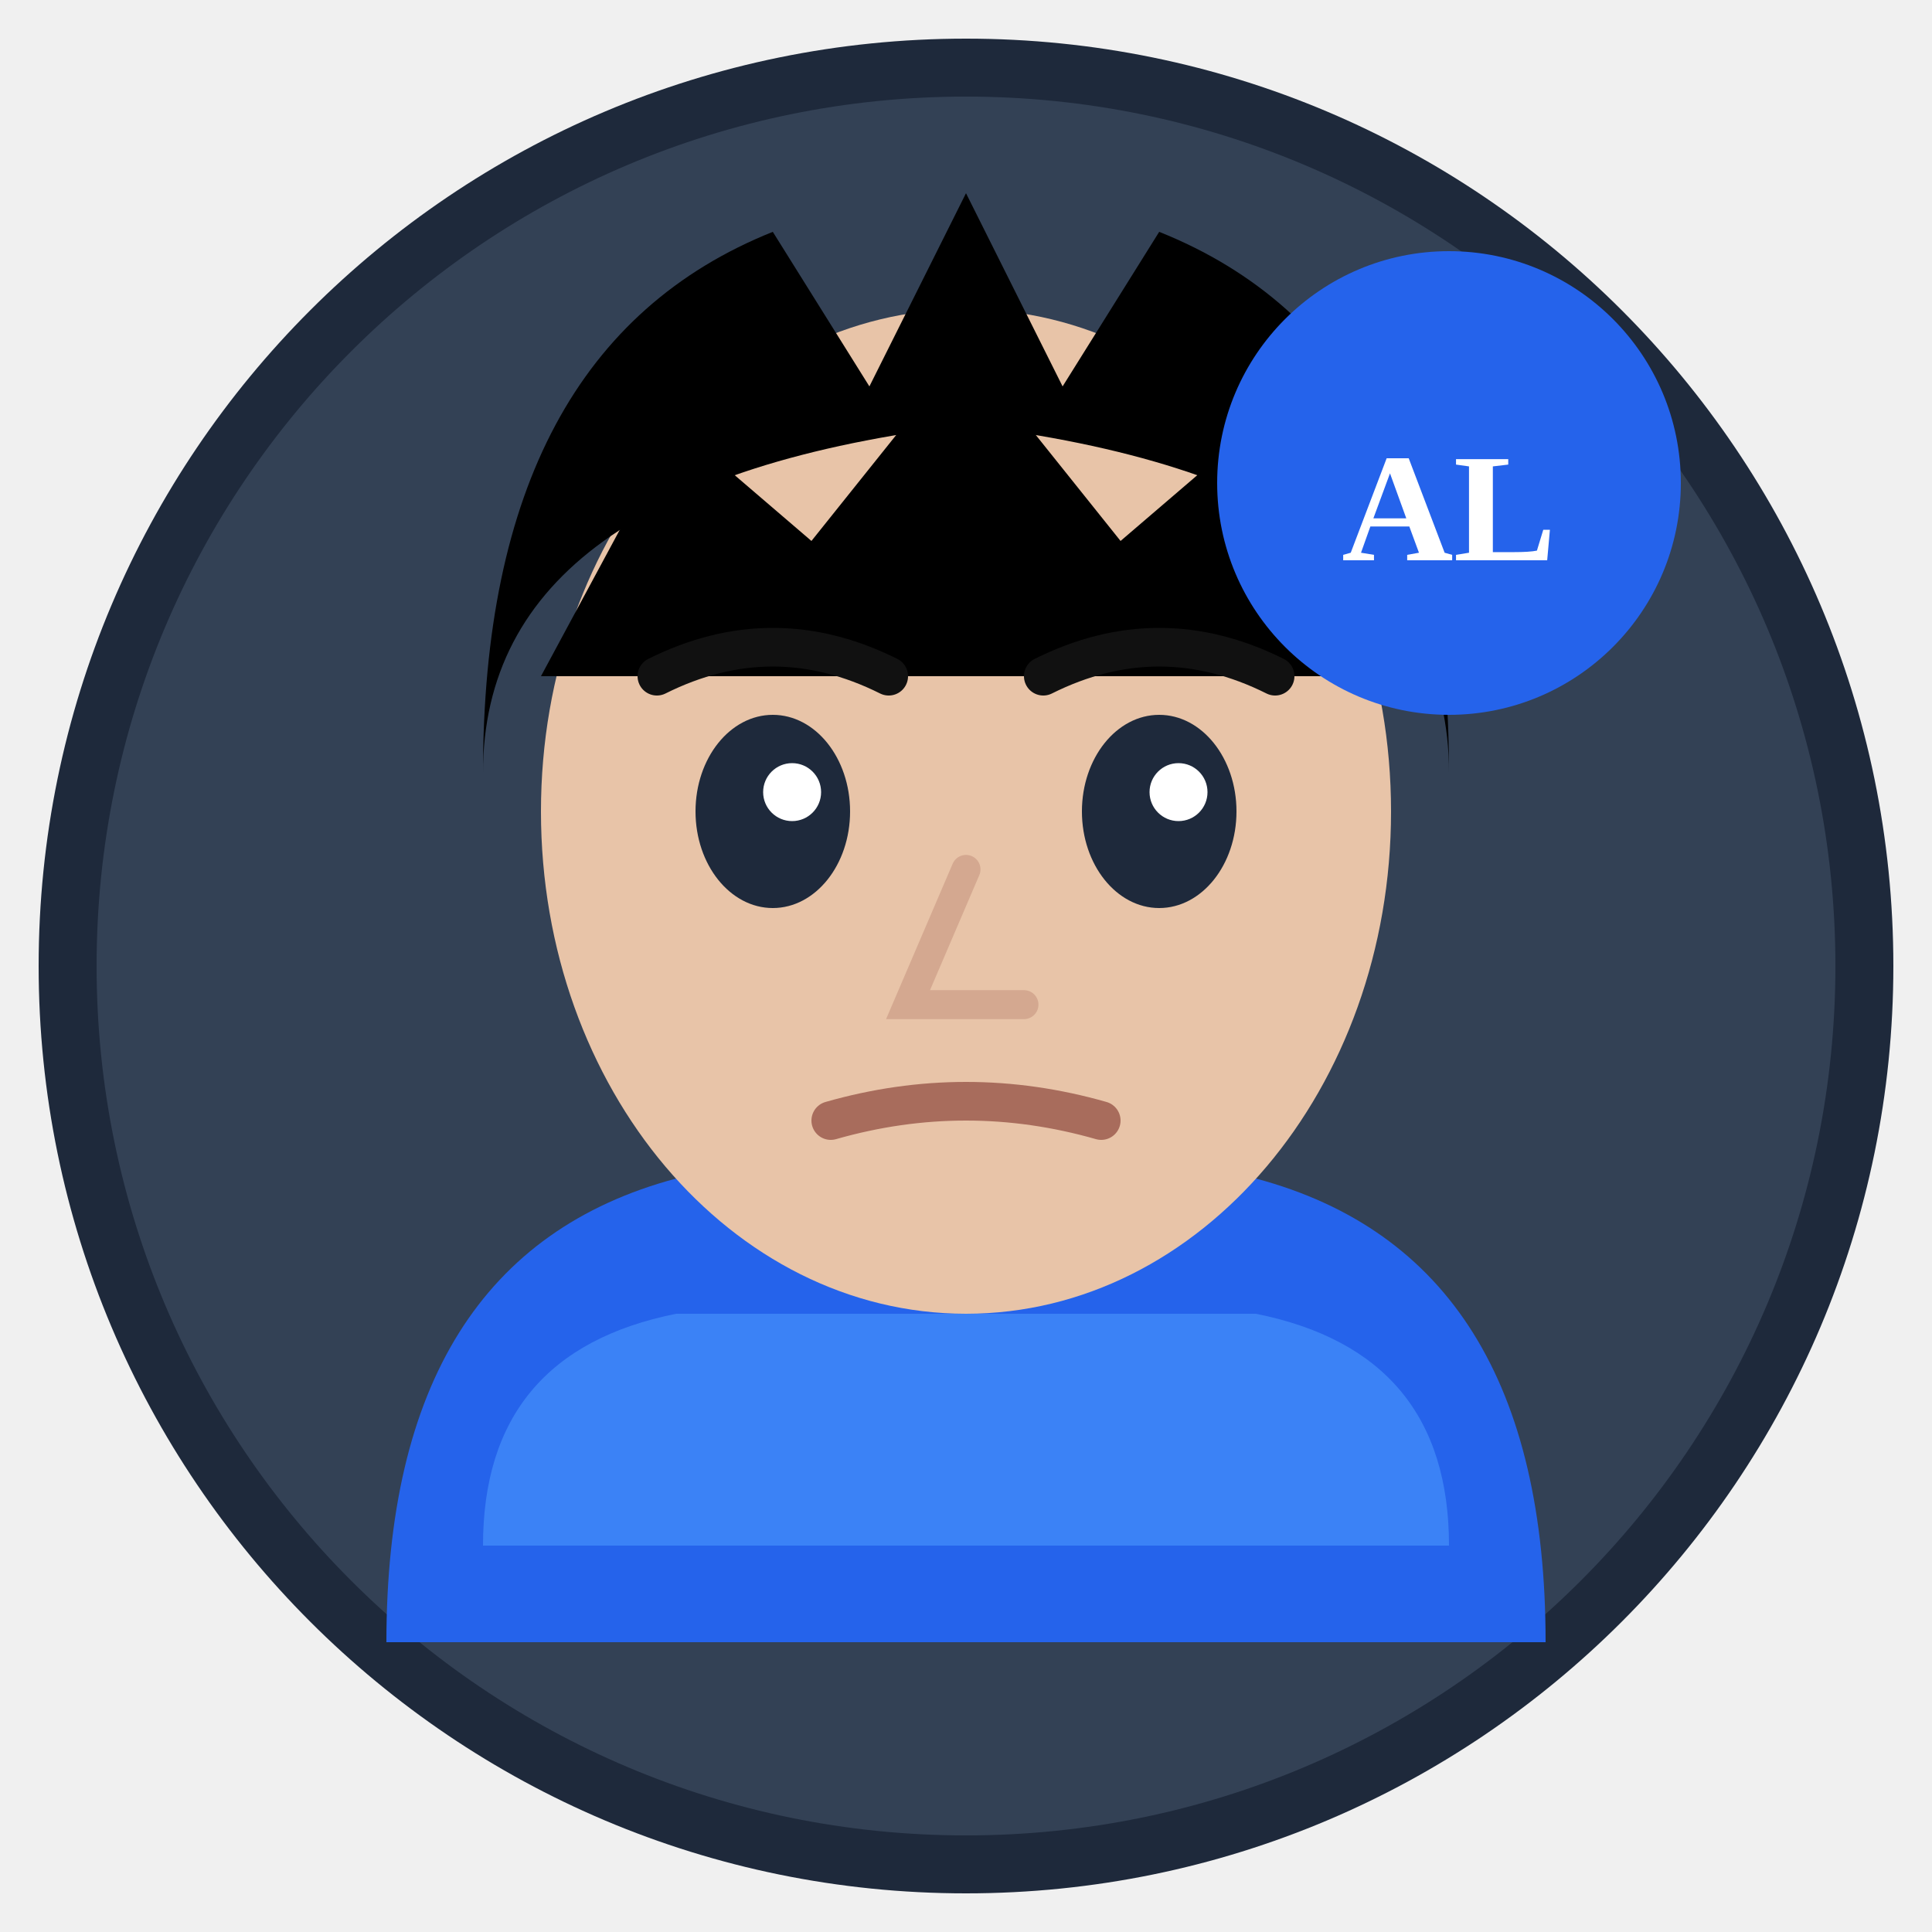
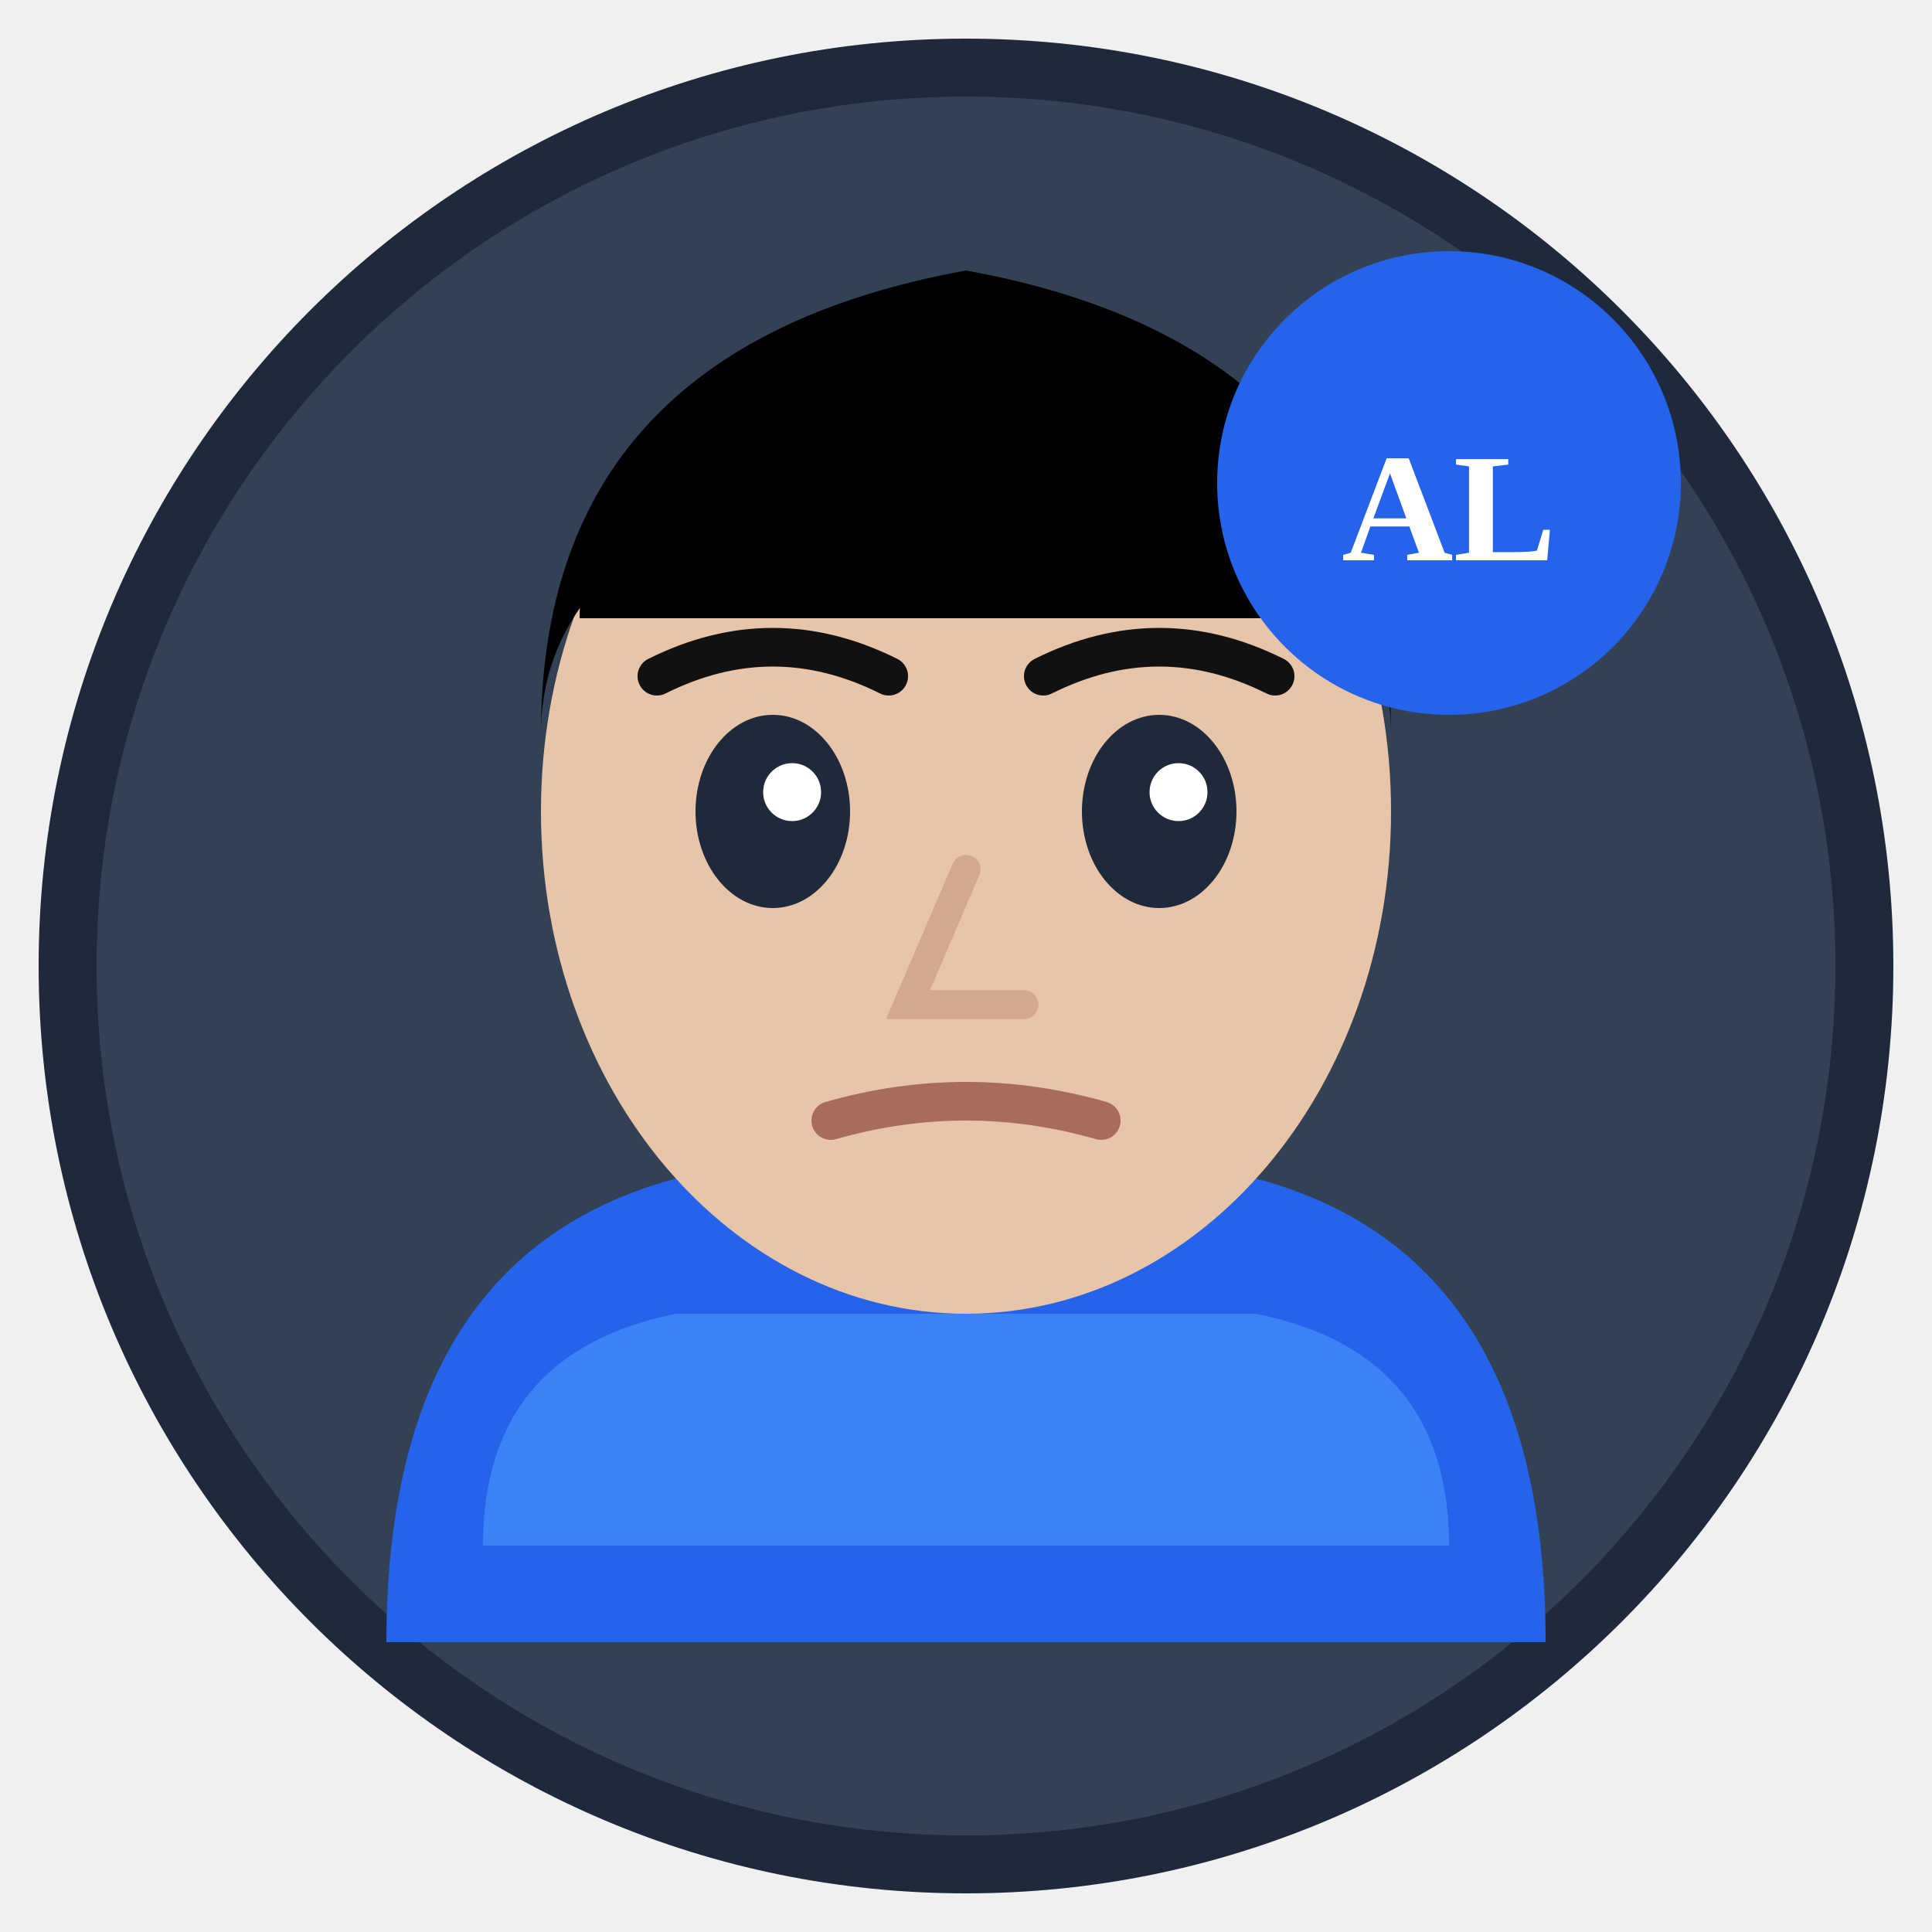
<svg xmlns="http://www.w3.org/2000/svg" viewBox="0 0 100 100" fill="none">
  <circle cx="50" cy="50" r="48" fill="#1e293b" />
  <circle cx="50" cy="50" r="45" fill="#334155" />
  <path d="M20 85 Q20 65 35 61 L65 61 Q80 65 80 85" fill="#2563eb" />
  <path d="M25 80 Q25 70 35 68 L65 68 Q75 70 75 80" fill="#3b82f6" />
  <rect x="42" y="50" width="16" height="15" rx="3" fill="#e8c4a8" />
  <ellipse cx="50" cy="42" rx="22" ry="26" fill="#e8c4a8" />
-   <path d=" M25 40 Q25 18 40 12 L45 20 L50 10 L55 20 L60 12 Q75 18 75 40 Q75 25 50 22 Q25 25 25 40 " fill="#000" />
-   <path d=" M28 35 L35 22 L42 28 L50 18 L58 28 L65 22 L72 35 Z " fill="#000" />
+   <path d="M28 38  Q28 18 50 14  Q72 18 72 38  Q72 26 50 22  Q28 26 28 38" fill="#000" />
+   <path d="M30 32  Q30 22 50 20  Q70 22 70 32" fill="#000" />
  <ellipse cx="40" cy="42" rx="4" ry="5" fill="#1e293b" />
  <ellipse cx="60" cy="42" rx="4" ry="5" fill="#1e293b" />
  <circle cx="41" cy="41" r="1.5" fill="white" />
  <circle cx="61" cy="41" r="1.5" fill="white" />
  <path d="M34 35 Q40 32 46 35" stroke="#111" stroke-width="2" fill="none" stroke-linecap="round" />
  <path d="M54 35 Q60 32 66 35" stroke="#111" stroke-width="2" fill="none" stroke-linecap="round" />
  <path d="M50 45 L47 52 L53 52" stroke="#d4a890" stroke-width="1.5" fill="none" stroke-linecap="round" />
  <path d="M43 58 Q50 56 57 58" stroke="#a86c5c" stroke-width="2" fill="none" stroke-linecap="round" />
  <circle cx="75" cy="25" r="12" fill="#2563eb" />
  <text x="75" y="29" text-anchor="middle" fill="white" font-size="8" font-weight="bold">AL</text>
</svg>
